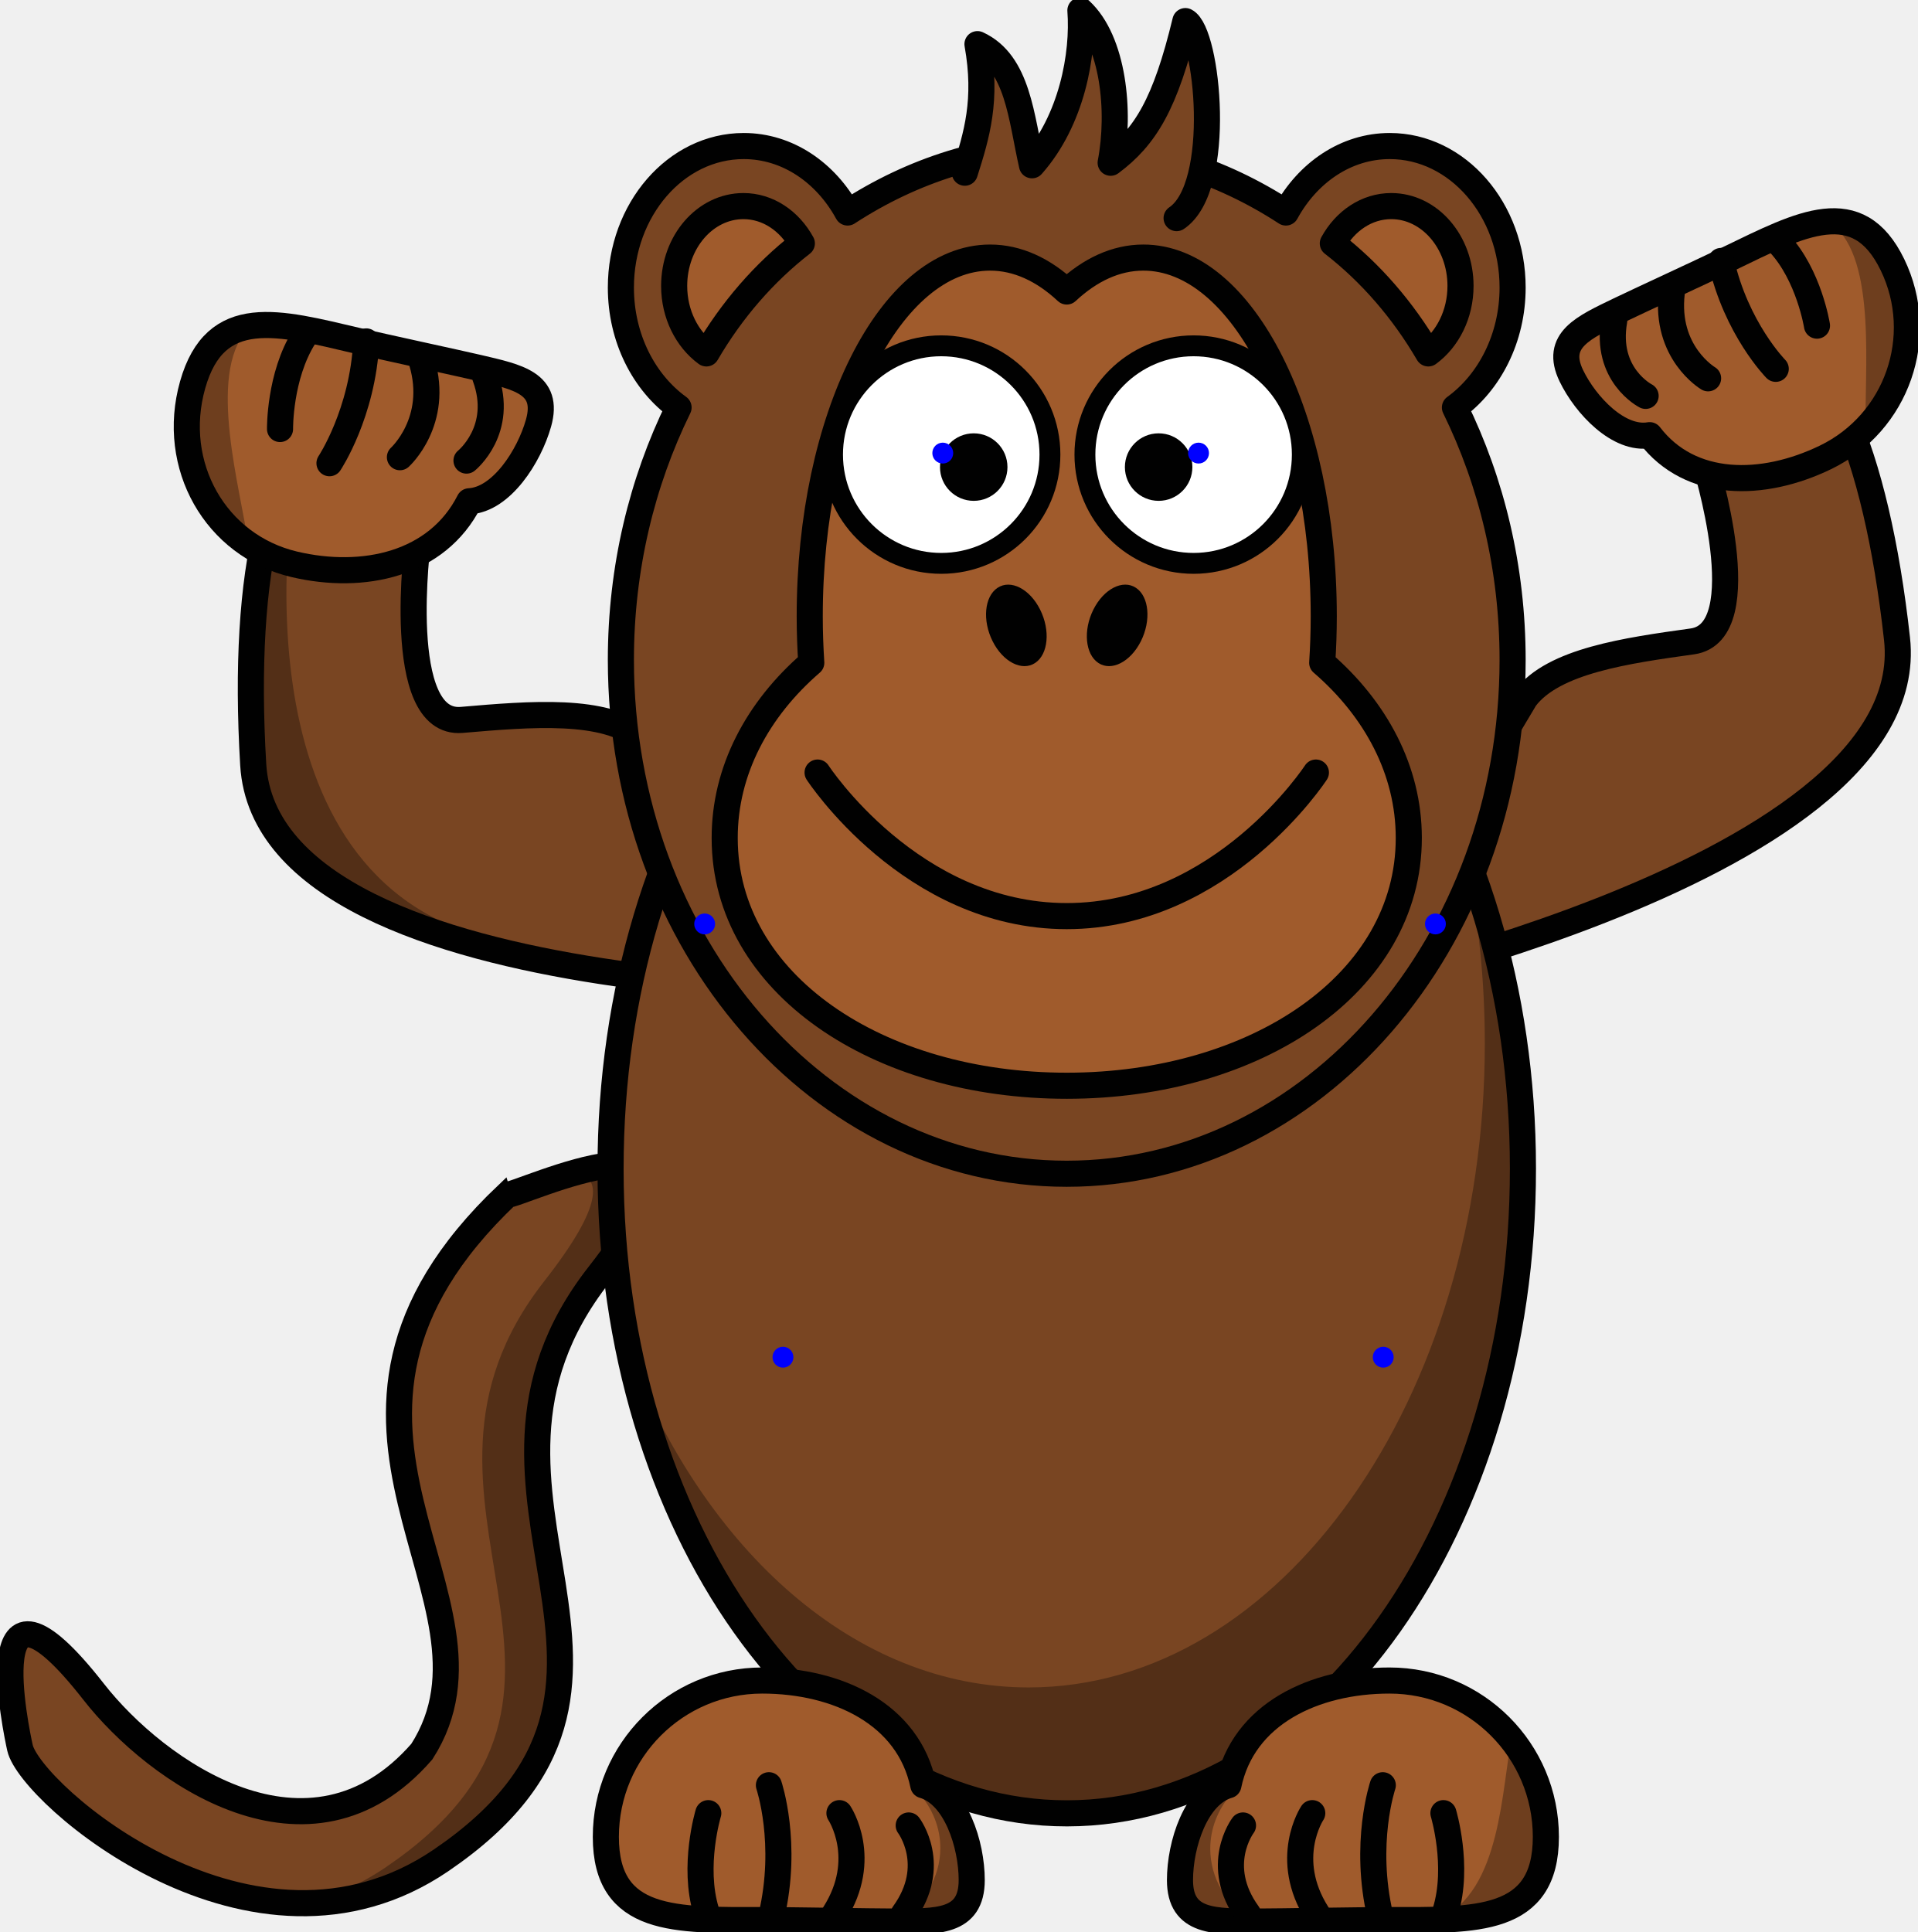
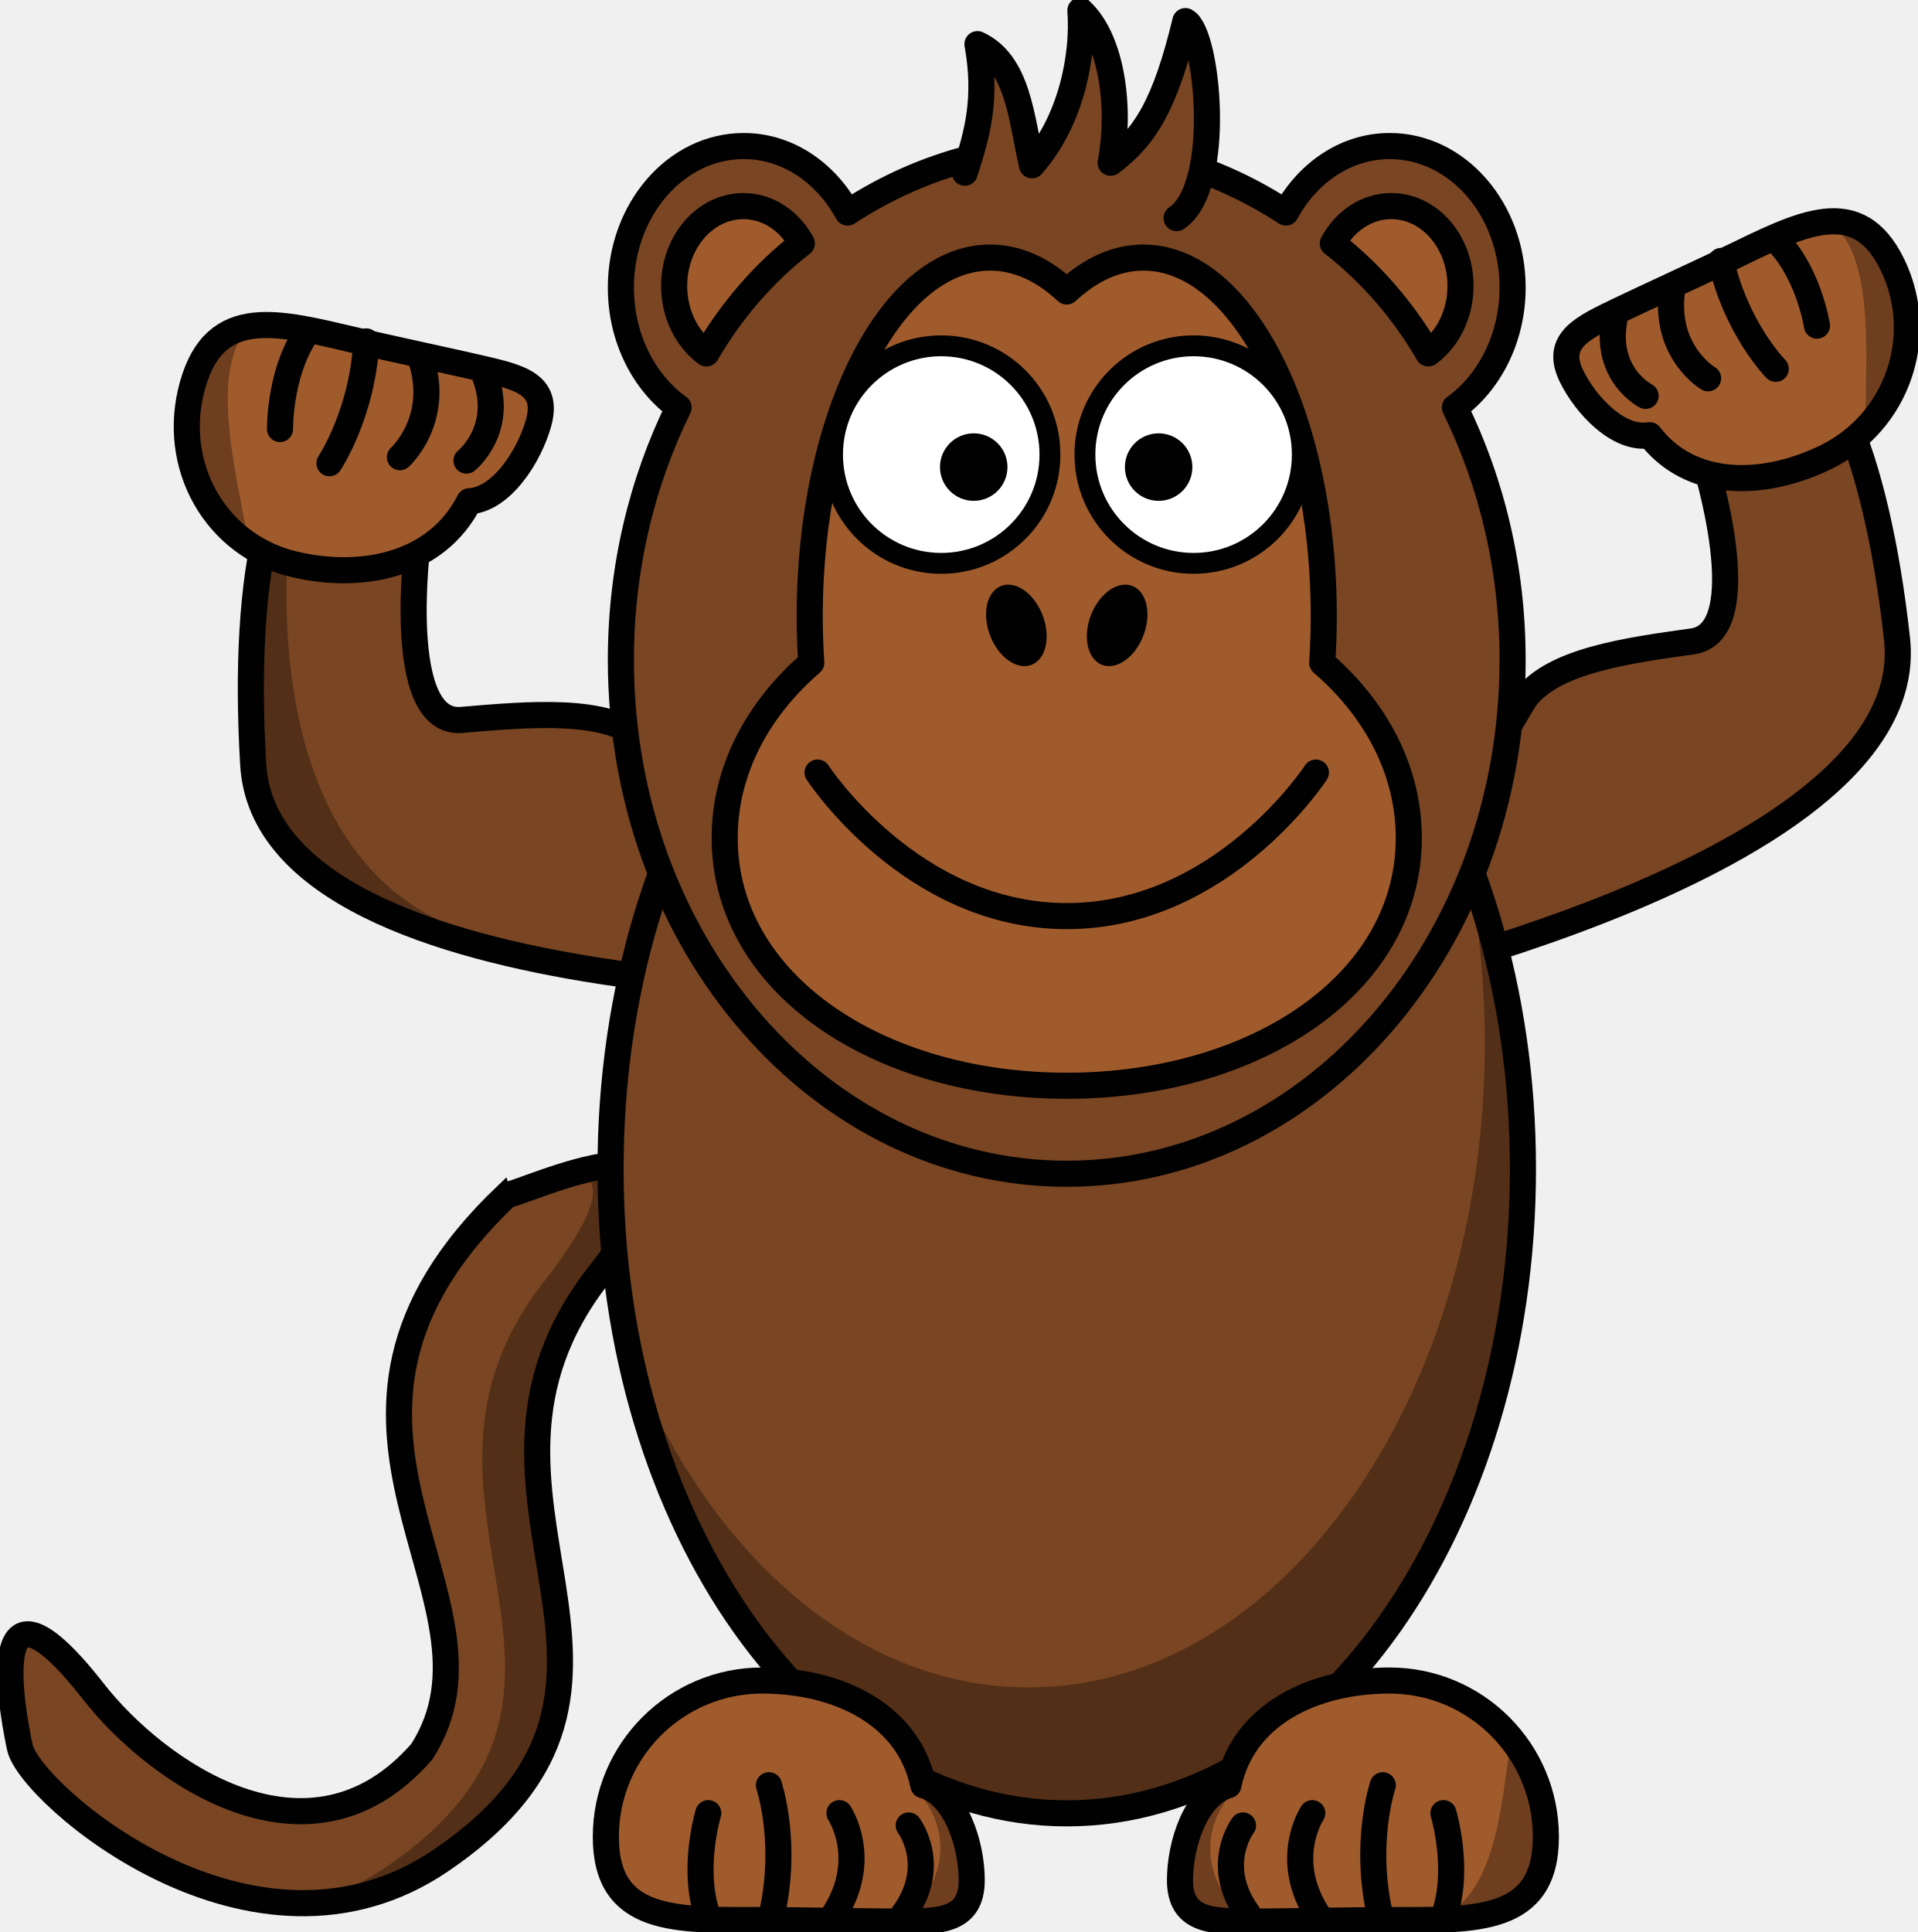
<svg xmlns="http://www.w3.org/2000/svg" version="1.1" width="367.324" height="370.116" id="svg2">
  <defs id="defs68" />
  <g transform="translate(-10.24296,51)" id="main">
    <g transform="matrix(0.0532928,-0.9985789,0.9985789,0.0532928,-172.6845,300.8119)" id="gTail">
      <path d="M 137.722,273.167 C 91.054,228.966 60.902,279.923 30.278,262.499 4.445,242.332 23.778,211.832 38.362,199.124 66.033,175.013 29.764,184.783 26.901,185.589 18.288,188.012 -16.697,232.639 9.669,267.277 46.346,315.46 78.983,260.475 123.333,291.526 161.035,317.923 137,274.198 137.722,273.167 z" id="path3229" style="fill:#794522;stroke:#010101;stroke-width:5" />
      <path d="m 9.669,267.273 c 36.675,48.184 69.316,-6.784 113.667,24.266 23.796,16.662 22.988,5.39 19.343,-5.452 -0.737,4.856 -5.87,5.731 -21.186,-4.992 C 77.143,250.044 44.502,305.013 7.827,256.828 4.119,251.957 1.625,246.887 0.099,241.766 c 0.539,8.607 3.343,17.327 9.57,25.507 z" id="path3334" style="fill:#010101;fill-opacity:0.314" />
    </g>
    <g transform="matrix(-0.6647481,0.7470676,-0.7470676,-0.6647481,242.3623,82.25016)" id="gArmRight">
      <g id="g248">
        <path d="M 86.292,11.072 C 73.817,-1.393 165.9,94.311 131.932,128.377 105.424,154.963 81.978,167.62 72.413,158.564 l 6.377,-25.156 c 0,0 29.76,-20.125 20.194,-29.181 -9.566,-9.056 -20.194,-19.118 -20.194,-28.175 z" id="path250" style="fill:#794522;stroke:#010101;stroke-width:5;stroke-linecap:round" />
        <path d="m 129.337,78.238 c 1.86,-1.006 10.628,8.301 10.628,36.224 0,13.516 -47.893,47.72 -60.848,48.048 6.41,-2.531 66.693,-40.249 50.219,-84.272 z" id="path3349_2_" style="fill:#010101;fill-opacity:0.314" />
      </g>
      <g id="g253">
        <path d="m 66.738,130.991 c 13.145,-3.455 24.832,5.064 31.296,17.001 7.391,13.656 1.687,30.416 -12.733,37.414 -14.421,6.998 -19.905,-4.333 -27.297,-17.984 -2.459,-4.547 -9.775,-17.479 -11.523,-20.707 -3.684,-6.804 -6.931,-12.202 0.257,-15.69 5.939,-2.882 15.65,-4.427 19.999,-0.033 z" id="path255" style="fill:#a05b2c;stroke:#010101;stroke-width:5;stroke-linecap:round;stroke-linejoin:round" />
        <path d="M 64.23,175.565 C 73.016,174.106 80.492,167.274 80.492,167.274" id="path2510_6_" style="fill:#a05b2c;stroke:#010101;stroke-width:5;stroke-linecap:round" />
        <path d="M 56.969,166.087 C 67.716,157.434 79.089,155.841 79.089,155.841" id="path2512_6_" style="fill:#a05b2c;stroke:#010101;stroke-width:5;stroke-linecap:round" />
        <path d="m 52.835,155.503 c 6.247,-10.085 16.422,-8.978 16.422,-8.978" id="path2514_12_" style="fill:#a05b2c;stroke:#010101;stroke-width:5;stroke-linecap:round" />
        <path d="m 46.901,144.544 c 5.114,-9.536 14.361,-7.979 14.361,-7.979" id="path2514_11_" style="fill:#a05b2c;stroke:#010101;stroke-width:5;stroke-linecap:round" />
        <path d="m 101.061,157.096 c -0.79,5.177 -2.995,15.59 -6.202,20.755 -7.911,12.741 -15.445,11.251 -24.284,6.747 11.563,-0.008 23.617,-19.516 30.485,-27.501 z" id="path3349_1_" style="fill:#010101;fill-opacity:0.314" />
      </g>
    </g>
    <g transform="matrix(-0.798089,-0.6025396,0.6025396,-0.798089,548.3214,345.5645)" id="gArmLeft">
      <g id="g264">
        <path d="m 347.522,-3.001 c 11.738,-12.386 -74.901,82.725 -42.941,116.579 24.941,26.421 47,39 56,30 l -6,-25 c 0,0 -28,-20 -19,-29 9,-9 19,-19 19,-28 z" id="path266" style="fill:#794522;stroke:#010101;stroke-width:5;stroke-linecap:round" />
      </g>
      <g id="g268">
        <path d="m 365.92,116.176 c -12.368,-3.434 -23.364,5.033 -29.446,16.896 -6.954,13.571 -1.587,30.228 11.98,37.182 13.568,6.955 18.728,-4.306 25.683,-17.873 2.314,-4.519 9.197,-17.371 10.842,-20.579 3.466,-6.762 6.521,-12.126 -0.242,-15.593 -5.588,-2.864 -14.725,-4.4 -18.817,-0.033 z" id="path270" style="fill:#a05b2c;stroke:#010101;stroke-width:5;stroke-linecap:round;stroke-linejoin:round" />
        <path d="m 368.28,160.474 c -8.267,-1.45 -15.301,-8.24 -15.301,-8.24" id="path2510_1_" style="fill:#a05b2c;stroke:#010101;stroke-width:5;stroke-linecap:round" />
        <path d="M 375.112,151.054 C 365,142.455 354.299,140.872 354.299,140.872" id="path2512_1_" style="fill:#a05b2c;stroke:#010101;stroke-width:5;stroke-linecap:round" />
        <path d="M 379.001,140.536 C 373.123,130.513 363.55,131.614 363.55,131.614" id="path2514_2_" style="fill:#a05b2c;stroke:#010101;stroke-width:5;stroke-linecap:round" />
        <path d="m 384.584,129.645 c -4.812,-9.477 -13.512,-7.93 -13.512,-7.93" id="path2514_1_" style="fill:#a05b2c;stroke:#010101;stroke-width:5;stroke-linecap:round" />
        <path d="m 333.627,142.119 c 0.743,5.145 2.818,15.493 5.835,20.626 7.443,12.662 14.532,11.181 22.848,6.705 -10.879,-0.008 -22.221,-19.395 -28.683,-27.331 z" id="path3349_3_" style="fill:#010101;fill-opacity:0.314" />
      </g>
    </g>
    <g id="gBody">
      <path d="m 302.007,172.915 c 0.033,68.145 -39.069,123.424 -87.337,123.469 -48.268,0.046 -87.422,-55.158 -87.455,-123.303 0,-0.055 0,-0.11 0,-0.166 C 127.182,104.771 166.285,49.492 214.553,49.447 262.82,49.401 301.975,104.607 302.007,172.751 c 0,0.055 0,0.109 0,0.164 z" id="path2383" style="fill:#794522;stroke:#010101;stroke-width:5;stroke-linecap:round;stroke-linejoin:round" />
      <path d="m 291.229,114.295 c 2.269,10.975 3.475,22.589 3.475,34.594 0,68.108 -39.146,123.375 -87.388,123.375 -33.166,0 -62.047,-26.132 -76.852,-64.594 10.641,51.2 44.175,88.625 83.869,88.625 48.243,0 87.388,-55.267 87.388,-123.375 0,-21.21 -3.806,-41.187 -10.492,-58.625 z" id="path3339" style="fill:#010101;fill-opacity:0.314" />
    </g>
    <g id="gHead">
      <g id="g279">
        <path d="m 152.726,-23.022 c -12.988,0 -23.534,12.15 -23.534,27.117 0,9.685 4.416,18.175 11.051,22.971 C 133.228,41.353 129.192,57.842 129.192,75.419 c 0,54.329 38.246,98.438 85.401,98.438 47.153,0 85.436,-44.109 85.436,-98.438 0,-17.577 -4.037,-34.066 -11.051,-48.353 C 295.598,22.266 300.029,13.767 300.029,4.095 c 0,-14.967 -10.547,-27.117 -23.534,-27.117 -8.395,0 -15.735,5.104 -19.9,12.733 -12.407,-8.094 -26.737,-12.733 -42.003,-12.733 -15.262,0 -29.564,4.643 -41.967,12.733 -4.163,-7.629 -11.503,-12.733 -19.899,-12.733 z" id="path2479" style="fill:#794522;stroke:#010101;stroke-width:5;stroke-linecap:round;stroke-linejoin:round" />
        <path d="m 276.778,-11.519 c -4.72,0 -8.842,2.865 -11.193,7.147 7.219,5.602 13.434,12.755 18.291,21.075 3.704,-2.712 6.173,-7.503 6.173,-12.931 0,-8.438 -5.947,-15.291 -13.27,-15.291 z" id="path2483" style="fill:#a05b2c;stroke:#010101;stroke-width:5;stroke-linecap:round;stroke-linejoin:round" />
        <path d="m 152.668,-11.519 c 4.72,0 8.842,2.865 11.193,7.147 -7.218,5.602 -13.434,12.755 -18.29,21.075 -3.705,-2.712 -6.173,-7.503 -6.173,-12.931 0,-8.438 5.947,-15.291 13.27,-15.291 z" id="path2523" style="fill:#a05b2c;stroke:#010101;stroke-width:5;stroke-linecap:round;stroke-linejoin:round" />
        <path d="m 235.658,-9.215 c 8.965,-6.026 5.943,-35.613 1.682,-37.745 -3.825,15.867 -7.651,22.161 -14.319,27.138 1.89,-9.828 0.534,-23.342 -5.795,-29.178 0.641,8.4 -1.635,21.043 -9.272,29.662 -2.073,-9.097 -2.658,-19.628 -10.447,-23.207 1.913,10.73 -0.135,17.419 -2.425,24.631" id="path3197" style="fill:#794522;stroke:#010101;stroke-width:5;stroke-linecap:round;stroke-linejoin:round" />
      </g>
      <path d="m 263.553,75.971 c 0.188,-2.913 0.296,-5.878 0.295,-8.894 0,-0.03 0,-0.061 0,-0.091 -0.013,-37.935 -15.496,-68.667 -34.582,-68.641 -5.241,0.006 -10.207,2.345 -14.656,6.5 -4.463,-4.169 -9.445,-6.507 -14.702,-6.5 -19.086,0.025 -34.549,30.797 -34.536,68.732 0,0.031 0,0.062 0,0.092 0,2.983 0.109,5.917 0.295,8.799 -10.325,8.919 -16.597,20.674 -16.586,33.559 0,0.023 0,0.046 0,0.067 0.023,27.857 29.382,47.423 65.573,47.404 36.19,-0.018 65.51,-19.616 65.485,-47.472 0,-0.021 0,-0.045 0,-0.064 -0.012,-12.861 -6.282,-24.589 -16.587,-33.491 z" id="path285" style="fill:#a05b2c;stroke:#010101;stroke-width:5;stroke-linecap:round;stroke-linejoin:round" />
      <path d="m 166.876,96.999 c 0,0 17.901,27.5 47.735,27.5 29.834,0 47.735,-27.5 47.735,-27.5" id="path287" style="fill:none;stroke:#010101;stroke-width:5;stroke-linecap:round;stroke-linejoin:round" />
      <g id="g289">
        <path d="m 228.818,71.833 c -1.99,3.974 -5.642,5.84 -8.156,4.167 -2.513,-1.673 -2.938,-6.249 -0.947,-10.222 1.99,-3.973 5.642,-5.838 8.156,-4.166 2.514,1.673 2.938,6.249 0.947,10.221 z" id="path2398" style="fill:#010101" />
        <path d="m 200.404,71.833 c 1.99,3.974 5.642,5.84 8.156,4.167 2.513,-1.673 2.938,-6.249 0.947,-10.222 -1.99,-3.973 -5.642,-5.838 -8.156,-4.166 -2.514,1.673 -2.938,6.249 -0.947,10.221 z" id="path2412" style="fill:#010101" />
      </g>
    </g>
    <g id="gFootLeft">
      <path d="m 245.58,290.997 c 2.805,-13.632 16.412,-20.055 30.869,-20.055 16.533,0 29.951,13.418 29.951,29.95 0,16.532 -13.418,15.94 -29.951,15.94 -5.504,0 -21.311,0.283 -25.217,0.283 -8.24,0 -14.928,0.295 -14.928,-7.945 0,-6.809 3.039,-16.384 9.276,-18.173 z" id="path307" style="fill:#a05b2c;stroke:#010101;stroke-width:5;stroke-linecap:round;stroke-linejoin:round" />
      <path d="m 299.908,281.749 c 2.541,4.4 7.004,13.519 7.004,18.964 0,13.432 -8.865,15.548 -21.055,15.874 12.109,-5.048 12.051,-25.588 14.051,-34.838 z" id="path3349_4_" style="fill:#010101;fill-opacity:0.314" />
      <path d="m 287.158,315.187 c 2.688,-8.696 -0.385,-18.84 -0.385,-18.84" id="path2510_4_" style="fill:none;stroke:#010101;stroke-width:5;stroke-linecap:round" />
      <path d="m 274.687,316.118 c -3.295,-14.01 0.471,-25.119 0.471,-25.119" id="path2512_4_" style="fill:none;stroke:#010101;stroke-width:5;stroke-linecap:round" />
      <path d="m 262.615,315.669 c -6.764,-10.628 -0.967,-19.322 -0.967,-19.322" id="path2514_8_" style="fill:none;stroke:#010101;stroke-width:5;stroke-linecap:round" />
      <path d="m 249.343,315.669 c -6.764,-9.33 -0.967,-16.961 -0.967,-16.961" id="path2514_7_" style="fill:none;stroke:#010101;stroke-width:5;stroke-linecap:round" />
      <path d="m 246.076,292.722 c -2.49,2.929 -3.971,6.541 -3.971,10.44 0,5.636 3.078,10.65 7.859,13.901 -7.953,-0.259 -13.658,-1.671 -13.658,-9.324 0,-6.343 3.904,-11.907 9.77,-15.017 z" id="path3327_4_" style="fill:#010101;fill-opacity:0.314" />
    </g>
    <g id="gFootRight">
      <path d="m 187.13,290.997 c -2.805,-13.632 -16.413,-20.055 -30.87,-20.055 -16.532,0 -29.95,13.418 -29.95,29.95 0,16.532 13.418,15.94 29.95,15.94 5.505,0 21.311,0.283 25.218,0.283 8.24,0 14.927,0.295 14.927,-7.945 0,-6.809 -3.039,-16.384 -9.275,-18.173 z" id="path317" style="fill:#a05b2c;stroke:#010101;stroke-width:5;stroke-linecap:round;stroke-linejoin:round" />
      <path d="m 145.552,315.187 c -2.688,-8.696 0.384,-18.84 0.384,-18.84" id="path2510_5_" style="fill:none;stroke:#010101;stroke-width:5;stroke-linecap:round" />
      <path d="m 158.022,316.118 c 3.294,-14.01 -0.471,-25.119 -0.471,-25.119" id="path2512_5_" style="fill:none;stroke:#010101;stroke-width:5;stroke-linecap:round" />
      <path d="m 170.095,315.669 c 6.763,-10.628 0.967,-19.322 0.967,-19.322" id="path2514_10_" style="fill:none;stroke:#010101;stroke-width:5;stroke-linecap:round" />
      <path d="m 183.366,315.669 c 6.763,-9.33 0.967,-16.961 0.967,-16.961" id="path2514_9_" style="fill:none;stroke:#010101;stroke-width:5;stroke-linecap:round" />
      <path d="m 186.275,292.472 c 2.582,2.959 4.117,6.608 4.117,10.548 0,5.693 -3.19,10.76 -8.147,14.044 8.243,-0.262 14.157,-1.688 14.157,-9.42 0,-6.409 -4.047,-12.031 -10.127,-15.172 z" id="path3327_5_" style="fill:#010101;fill-opacity:0.314" />
    </g>
    <g transform="translate(-3.869287,-51.75068)" id="g293">
      <g id="gEyeRight">
        <path d="m 215.259,87.838 c 0.008,11.501 -9.309,20.831 -20.811,20.838 -11.5,0.008 -20.831,-9.31 -20.838,-20.81 0,-0.01 0,-0.02 0,-0.028 -0.008,-11.501 9.31,-20.831 20.811,-20.839 11.501,-0.007 20.83,9.31 20.838,20.811 0,0.009 0,0.019 0,0.028 z" id="path2387" style="fill:#ffffff;stroke:#010101;stroke-width:4;stroke-linecap:round;stroke-linejoin:round" />
        <path d="m 207.122,90.232 c 0.002,3.569 -2.89,6.464 -6.459,6.467 -3.569,0.001 -6.464,-2.889 -6.467,-6.458 0,-0.002 0,-0.005 0,-0.009 -0.003,-3.569 2.889,-6.465 6.458,-6.467 3.57,-0.003 6.466,2.889 6.468,6.458 0,0.003 0,0.006 0,0.009 z" id="path2393" style="fill:#010101" />
      </g>
      <g id="gEyeLeft">
        <path d="m 263.611,87.838 c 0.008,11.501 -9.309,20.831 -20.811,20.838 -11.501,0.008 -20.831,-9.31 -20.838,-20.81 0,-0.01 0,-0.02 0,-0.028 -0.008,-11.501 9.309,-20.831 20.811,-20.839 11.5,-0.007 20.831,9.31 20.838,20.811 0,0.009 0,0.019 0,0.028 z" id="path2391" style="fill:#ffffff;stroke:#010101;stroke-width:4;stroke-linecap:round;stroke-linejoin:round" />
        <path d="m 242.548,90.232 c 0,3.569 -2.891,6.464 -6.46,6.467 -3.569,0.001 -6.464,-2.889 -6.468,-6.458 0,-0.002 0,-0.005 0,-0.009 -0.001,-3.569 2.891,-6.465 6.459,-6.467 3.57,-0.003 6.465,2.889 6.469,6.458 0,0.003 0,0.006 0,0.009 z" id="path2395" style="fill:#010101" />
      </g>
    </g>
  </g>
-   <circle cx="181" cy="78" r="2" id="rotEyeLeft" style="fill:#0000ff" transform="translate(-0.3825688,8.799083)" />
-   <circle cx="230" cy="78" r="2" id="rotEyeRight" style="fill:#0000ff" transform="translate(-0.3825688,8.799083)" />
-   <circle cx="135" cy="177" r="2" id="rotArmRight" style="fill:#0000ff" />
-   <circle cx="275" cy="177" r="2" id="rotArmLeft" style="fill:#0000ff" />
-   <circle cx="265" cy="260" r="2" id="rotFootRight" style="fill:#0000ff" />
-   <circle cx="150" cy="260" r="2" id="rotFootLeft" style="fill:#0000ff" />
</svg>
